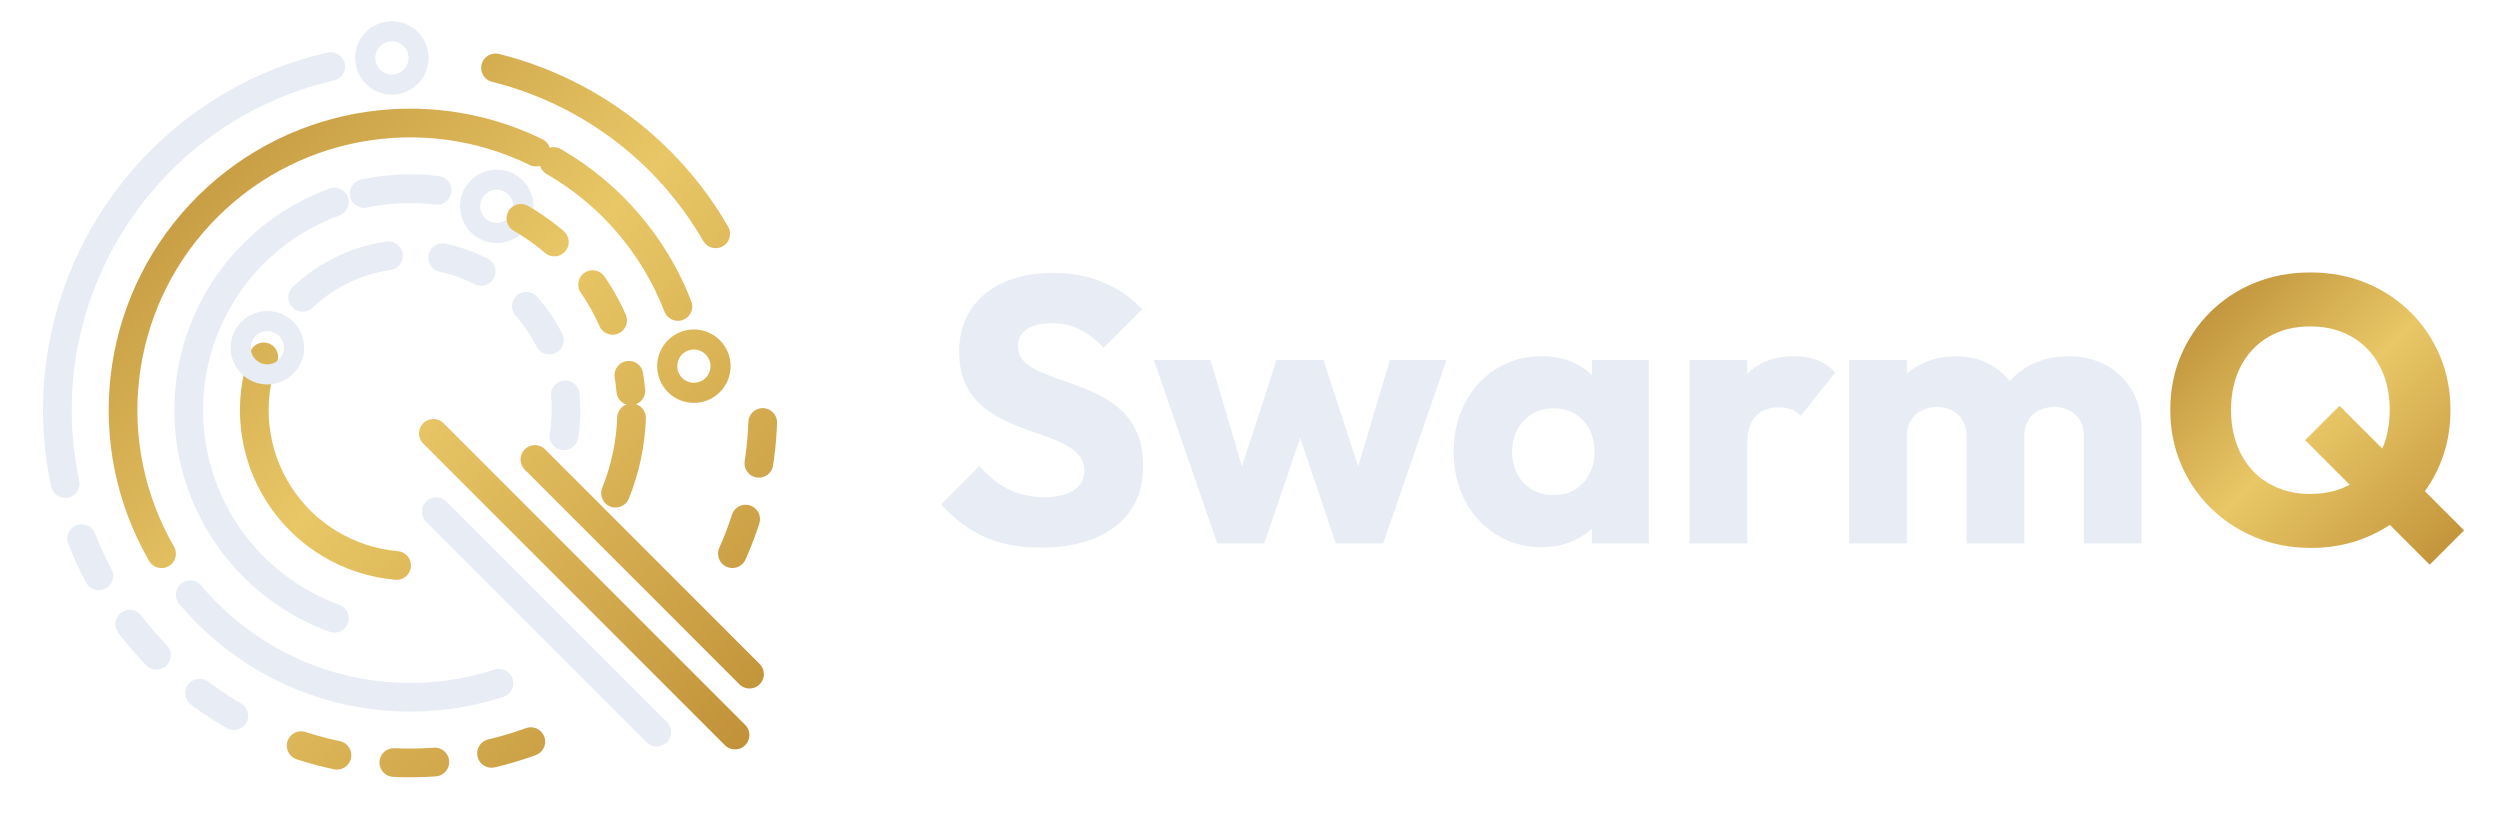
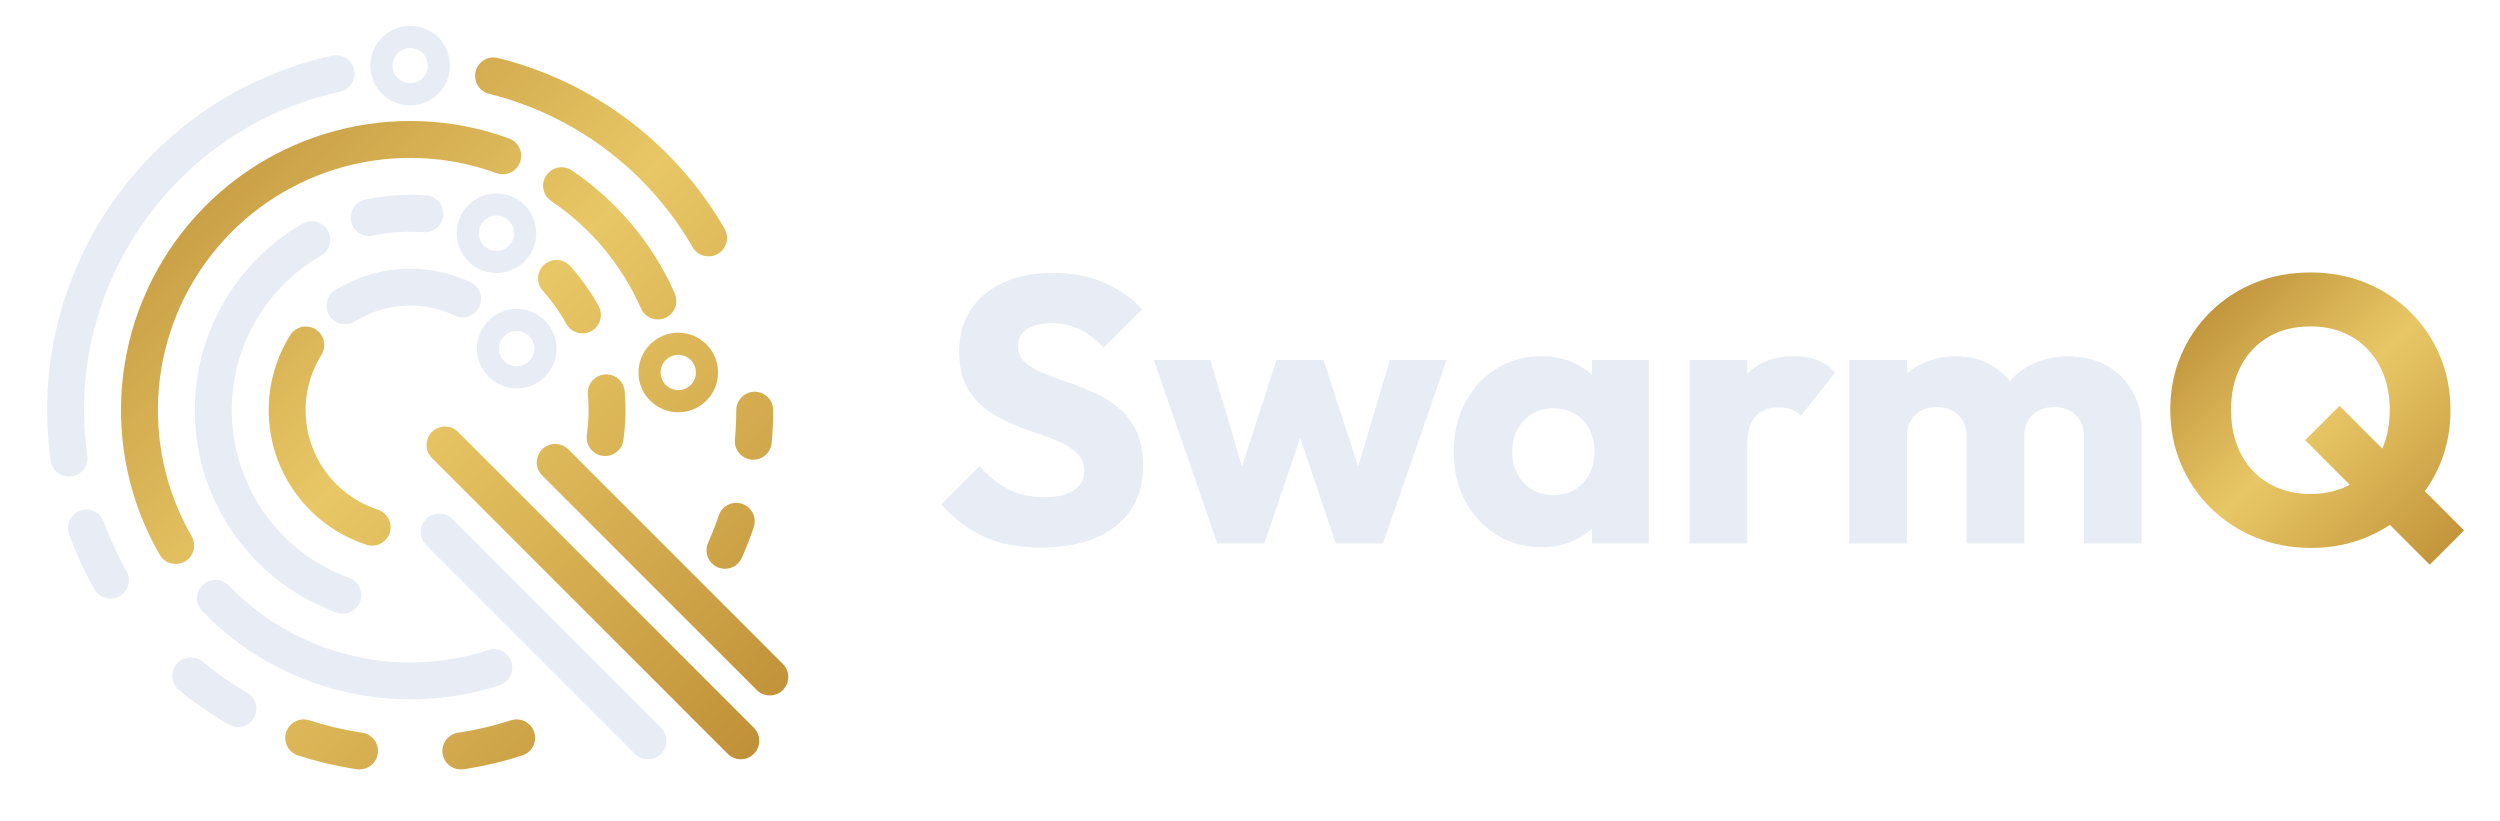
<svg xmlns="http://www.w3.org/2000/svg" viewBox="0 0 609.5 200.0" width="609.5" height="200.0" role="img" aria-label="SwarmQ">
  <defs>
    <linearGradient id="gold-swarmq-dark" gradientUnits="userSpaceOnUse" x1="14" y1="14" x2="186" y2="186">
      <stop offset="0" stop-color="#B4842F" />
      <stop offset="0.5" stop-color="#E8C766" />
      <stop offset="1" stop-color="#BF8F36" />
    </linearGradient>
    <linearGradient id="gold-swarmq-dark-t" x1="0" y1="0" x2="1" y2="1">
      <stop offset="0" stop-color="#B4842F" />
      <stop offset="0.5" stop-color="#E8C766" />
      <stop offset="1" stop-color="#BF8F36" />
    </linearGradient>
  </defs>
-   <path d="M57.00,174.48 A86,86 0 0,1 19.19,129.41" fill="none" stroke="#E8ECF4" stroke-width="7.0" stroke-linecap="round" stroke-dasharray="10 14" />
-   <path d="M15.88,117.88 A86,86 0 0,1 80.61,16.21" fill="none" stroke="#E8ECF4" stroke-width="7.0" stroke-linecap="round" />
-   <circle cx="95.54" cy="14.12" r="6.5" fill="none" stroke="#E8ECF4" stroke-width="4.90" />
-   <path d="M120.81,16.55 A86,86 0 0,1 174.48,57.00" fill="none" stroke="url(#gold-swarmq-dark)" stroke-width="7.0" stroke-linecap="round" />
-   <path d="M129.41,180.81 A86,86 0 0,1 73.42,181.79" fill="none" stroke="url(#gold-swarmq-dark)" stroke-width="7.0" stroke-linecap="round" stroke-dasharray="10 14" />
-   <path d="M39.38,135.00 A70,70 0 0,1 130.69,37.08" fill="none" stroke="url(#gold-swarmq-dark)" stroke-width="7.0" stroke-linecap="round" />
-   <path d="M135.00,39.38 A70,70 0 0,1 165.27,74.71" fill="none" stroke="url(#gold-swarmq-dark)" stroke-width="7.0" stroke-linecap="round" />
-   <circle cx="169.17" cy="89.27" r="6.5" fill="none" stroke="url(#gold-swarmq-dark)" stroke-width="4.90" />
-   <path d="M121.63,166.57 A70,70 0 0,1 46.38,145.00" fill="none" stroke="#E8ECF4" stroke-width="7.0" stroke-linecap="round" />
-   <path d="M81.53,150.74 A54,54 0 0,1 81.53,49.26" fill="none" stroke="#E8ECF4" stroke-width="7.0" stroke-linecap="round" />
-   <path d="M88.77,47.18 A54,54 0 0,1 106.57,46.40" fill="none" stroke="#E8ECF4" stroke-width="7.0" stroke-linecap="round" />
-   <circle cx="121.11" cy="50.30" r="6.5" fill="none" stroke="#E8ECF4" stroke-width="4.90" />
-   <path d="M127.00,53.23 A54,54 0 0,1 153.79,95.29" fill="none" stroke="url(#gold-swarmq-dark)" stroke-width="7.0" stroke-linecap="round" stroke-dasharray="10 14" />
-   <path d="M96.69,137.86 A38,38 0 0,1 64.29,87.00" fill="none" stroke="url(#gold-swarmq-dark)" stroke-width="7.0" stroke-linecap="round" />
-   <path d="M73.79,72.49 A38,38 0 0,1 94.71,62.37" fill="none" stroke="#E8ECF4" stroke-width="7.0" stroke-linecap="round" />
-   <circle cx="65.18" cy="84.78" r="6.5" fill="none" stroke="#E8ECF4" stroke-width="4.90" />
-   <path d="M185.95,103.00 A86,86 0 0,1 178.56,134.98" fill="none" stroke="url(#gold-swarmq-dark)" stroke-width="7.0" stroke-linecap="round" stroke-dasharray="10 14" />
-   <path d="M153.97,101.88 A54,54 0 0,1 150.07,120.23" fill="none" stroke="url(#gold-swarmq-dark)" stroke-width="7.0" stroke-linecap="round" />
-   <path d="M107.90,62.83 A38,38 0 0,1 136.14,111.74" fill="none" stroke="#E8ECF4" stroke-width="7.0" stroke-linecap="round" stroke-dasharray="10 14" />
-   <path d="M130.41,112.02 L182.73,164.35" stroke="url(#gold-swarmq-dark)" stroke-width="7.0" stroke-linecap="round" />
-   <path d="M105.66,105.66 L179.20,179.20" stroke="url(#gold-swarmq-dark)" stroke-width="7.0" stroke-linecap="round" />
-   <path d="M106.36,124.75 L160.10,178.49" stroke="#E8ECF4" stroke-width="7.0" stroke-linecap="round" />
+   <path d="M58.00,172.75 A84,84 0 0,1 21.07,128.73" fill="none" stroke="#E8ECF4" stroke-width="9.0" stroke-linecap="round" stroke-dasharray="14.0 30.64" />
+   <path d="M16.82,111.69 A84,84 0 0,1 81.94,17.96" fill="none" stroke="#E8ECF4" stroke-width="9.0" stroke-linecap="round" />
+   <circle cx="100.00" cy="16.00" r="7.0" fill="none" stroke="#E8ECF4" stroke-width="5.40" />
+   <path d="M120.32,18.50 A84,84 0 0,1 172.75,58.00" fill="none" stroke="url(#gold-swarmq-dark)" stroke-width="9.0" stroke-linecap="round" />
+   <path d="M125.96,179.89 A84,84 0 0,1 74.04,179.89" fill="none" stroke="url(#gold-swarmq-dark)" stroke-width="9.0" stroke-linecap="round" stroke-dasharray="14.0 24.78" />
+   <path d="M184.00,100.00 A84,84 0 0,1 176.74,134.17" fill="none" stroke="url(#gold-swarmq-dark)" stroke-width="9.0" stroke-linecap="round" stroke-dasharray="7.59 20.0" />
+   <path d="M42.84,133.00 A66,66 0 0,1 122.57,37.98" fill="none" stroke="url(#gold-swarmq-dark)" stroke-width="9.0" stroke-linecap="round" />
+   <path d="M136.91,45.28 A66,66 0 0,1 160.39,73.37" fill="none" stroke="url(#gold-swarmq-dark)" stroke-width="9.0" stroke-linecap="round" />
+   <circle cx="165.36" cy="90.81" r="7.0" fill="none" stroke="url(#gold-swarmq-dark)" stroke-width="5.40" />
+   <path d="M120.40,162.77 A66,66 0 0,1 52.52,145.85" fill="none" stroke="#E8ECF4" stroke-width="9.0" stroke-linecap="round" />
+   <path d="M83.58,145.11 A48,48 0 0,1 76.00,58.43" fill="none" stroke="#E8ECF4" stroke-width="9.0" stroke-linecap="round" />
+   <path d="M90.02,53.05 A48,48 0 0,1 103.58,52.13" fill="none" stroke="#E8ECF4" stroke-width="9.0" stroke-linecap="round" />
+   <circle cx="121.04" cy="56.86" r="7.0" fill="none" stroke="#E8ECF4" stroke-width="5.40" />
+   <path d="M135.67,67.88 A48,48 0 0,1 147.53,106.68" fill="none" stroke="url(#gold-swarmq-dark)" stroke-width="9.0" stroke-linecap="round" stroke-dasharray="10.94 20.0" />
+   <path d="M90.73,128.53 A30,30 0 0,1 74.56,84.10" fill="none" stroke="url(#gold-swarmq-dark)" stroke-width="9.0" stroke-linecap="round" />
+   <path d="M84.10,74.56 A30,30 0 0,1 112.79,72.86" fill="none" stroke="#E8ECF4" stroke-width="9.0" stroke-linecap="round" />
+   <circle cx="125.98" cy="85.00" r="7.0" fill="none" stroke="#E8ECF4" stroke-width="5.40" />
+   <path d="M135.36,112.73 L187.68,165.05" stroke="url(#gold-swarmq-dark)" stroke-width="9.0" stroke-linecap="round" />
+   <path d="M108.49,108.49 L180.61,180.61" stroke="url(#gold-swarmq-dark)" stroke-width="9.0" stroke-linecap="round" />
+   <path d="M107.07,129.70 L157.98,180.61" stroke="#E8ECF4" stroke-width="9.0" stroke-linecap="round" />
  <path fill="#E8ECF4" transform="translate(228.00,132.48)" d="M25.76 1.012Q17.756 1.012 11.983 -1.587Q6.21 -4.186 1.472 -9.522L10.81 -18.86Q13.938 -15.226 17.756 -13.248Q21.574 -11.27 26.68 -11.27Q31.234 -11.27 33.787 -12.949Q36.34 -14.628 36.34 -17.572Q36.34 -20.194 34.684 -21.873Q33.028 -23.552 30.314 -24.748Q27.6 -25.944 24.334 -27.025Q21.068 -28.106 17.825 -29.555Q14.582 -31.004 11.868 -33.143Q9.154 -35.282 7.498 -38.571Q5.842 -41.86 5.842 -46.782Q5.842 -52.808 8.763 -57.109Q11.684 -61.41 16.836 -63.687Q21.988 -65.964 28.658 -65.964Q35.512 -65.964 41.17 -63.549Q46.828 -61.134 50.462 -57.04L41.078 -47.702Q38.18 -50.738 35.167 -52.21Q32.154 -53.682 28.428 -53.682Q24.61 -53.682 22.402 -52.256Q20.194 -50.83 20.194 -48.162Q20.194 -45.724 21.85 -44.206Q23.506 -42.688 26.22 -41.561Q28.934 -40.434 32.2 -39.33Q35.466 -38.226 38.709 -36.777Q41.952 -35.328 44.666 -33.074Q47.38 -30.82 49.036 -27.37Q50.692 -23.92 50.692 -18.86Q50.692 -9.522 44.068 -4.255Q37.444 1.012 25.76 1.012Z M68.77 0.0 53.314 -44.712H67.114L76.728 -12.19L72.634 -12.098L83.214 -44.712H94.668L105.294 -12.098L101.154 -12.19L110.86 -44.712H124.66L109.204 0.0H97.658L87.262 -30.912H90.758L80.224 0.0Z M147.844 0.92Q141.68 0.92 136.827 -2.116Q131.974 -5.152 129.191 -10.396Q126.408 -15.64 126.408 -22.31Q126.408 -29.026 129.191 -34.293Q131.974 -39.56 136.827 -42.596Q141.68 -45.632 147.844 -45.632Q152.352 -45.632 155.986 -43.884Q159.62 -42.136 161.897 -39.054Q164.174 -35.972 164.496 -32.016V-12.696Q164.174 -8.74 161.92 -5.658Q159.666 -2.576 156.009 -0.828Q152.352 0.92 147.844 0.92ZM150.696 -11.776Q155.204 -11.776 157.964 -14.743Q160.724 -17.71 160.724 -22.356Q160.724 -25.484 159.482 -27.853Q158.24 -30.222 155.986 -31.579Q153.732 -32.936 150.742 -32.936Q147.798 -32.936 145.544 -31.579Q143.29 -30.222 141.979 -27.83Q140.668 -25.438 140.668 -22.356Q140.668 -19.274 141.956 -16.882Q143.244 -14.49 145.521 -13.133Q147.798 -11.776 150.696 -11.776ZM160.126 0.0V-12.006L162.242 -22.908L160.126 -33.718V-44.712H173.972V0.0Z M183.908 0.0V-44.712H197.984V0.0ZM197.984 -24.518 192.05 -29.118Q193.798 -36.984 197.984 -41.308Q202.169 -45.632 209.438 -45.632Q212.658 -45.632 215.119 -44.666Q217.58 -43.7 219.42 -41.676L211.048 -31.096Q210.128 -32.108 208.766 -32.637Q207.404 -33.166 205.62 -33.166Q202.124 -33.166 200.054 -31.016Q197.984 -28.865 197.984 -24.518Z M222.824 0.0V-44.712H236.9V0.0ZM251.436 0.0V-26.128Q251.436 -29.486 249.366 -31.372Q247.296 -33.258 244.214 -33.258Q242.098 -33.258 240.442 -32.407Q238.786 -31.556 237.843 -29.969Q236.9 -28.382 236.9 -26.128L231.426 -28.52Q231.426 -33.81 233.749 -37.628Q236.072 -41.446 240.028 -43.539Q243.984 -45.632 248.952 -45.632Q253.598 -45.632 257.347 -43.516Q261.096 -41.4 263.304 -37.605Q265.512 -33.81 265.512 -28.566V0.0ZM280.048 0.0V-26.128Q280.048 -29.486 277.978 -31.372Q275.908 -33.258 272.826 -33.258Q270.756 -33.258 269.077 -32.407Q267.398 -31.556 266.455 -29.969Q265.512 -28.382 265.512 -26.128L257.37 -27.186Q257.6 -32.89 260.107 -37.007Q262.614 -41.124 266.823 -43.378Q271.032 -45.632 276.276 -45.632Q281.382 -45.632 285.407 -43.47Q289.432 -41.308 291.778 -37.306Q294.124 -33.304 294.124 -27.692V0.0Z" />
  <path fill="url(#gold-swarmq-dark-t)" transform="translate(228.00,132.48)" d="M335.432 1.104Q328.118 1.104 321.885 -1.472Q315.652 -4.048 310.983 -8.625Q306.314 -13.202 303.715 -19.343Q301.116 -25.484 301.116 -32.568Q301.116 -39.698 303.692 -45.77Q306.268 -51.842 310.891 -56.419Q315.514 -60.996 321.724 -63.526Q327.934 -66.056 335.248 -66.056Q342.562 -66.056 348.772 -63.526Q354.982 -60.996 359.628 -56.419Q364.274 -51.842 366.85 -45.724Q369.426 -39.606 369.426 -32.476Q369.426 -25.392 366.85 -19.274Q364.274 -13.156 359.651 -8.579Q355.028 -4.002 348.841 -1.449Q342.654 1.104 335.432 1.104ZM364.366 5.198 334.006 -25.162 342.378 -33.534 372.738 -3.174ZM335.248 -12.052Q341.09 -12.052 345.437 -14.628Q349.784 -17.204 352.199 -21.827Q354.614 -26.45 354.614 -32.568Q354.614 -37.122 353.234 -40.848Q351.854 -44.574 349.278 -47.288Q346.702 -50.002 343.16 -51.451Q339.618 -52.9 335.248 -52.9Q329.452 -52.9 325.105 -50.37Q320.758 -47.84 318.343 -43.263Q315.928 -38.686 315.928 -32.568Q315.928 -27.968 317.308 -24.173Q318.688 -20.378 321.241 -17.687Q323.794 -14.996 327.359 -13.524Q330.924 -12.052 335.248 -12.052Z" />
</svg>
